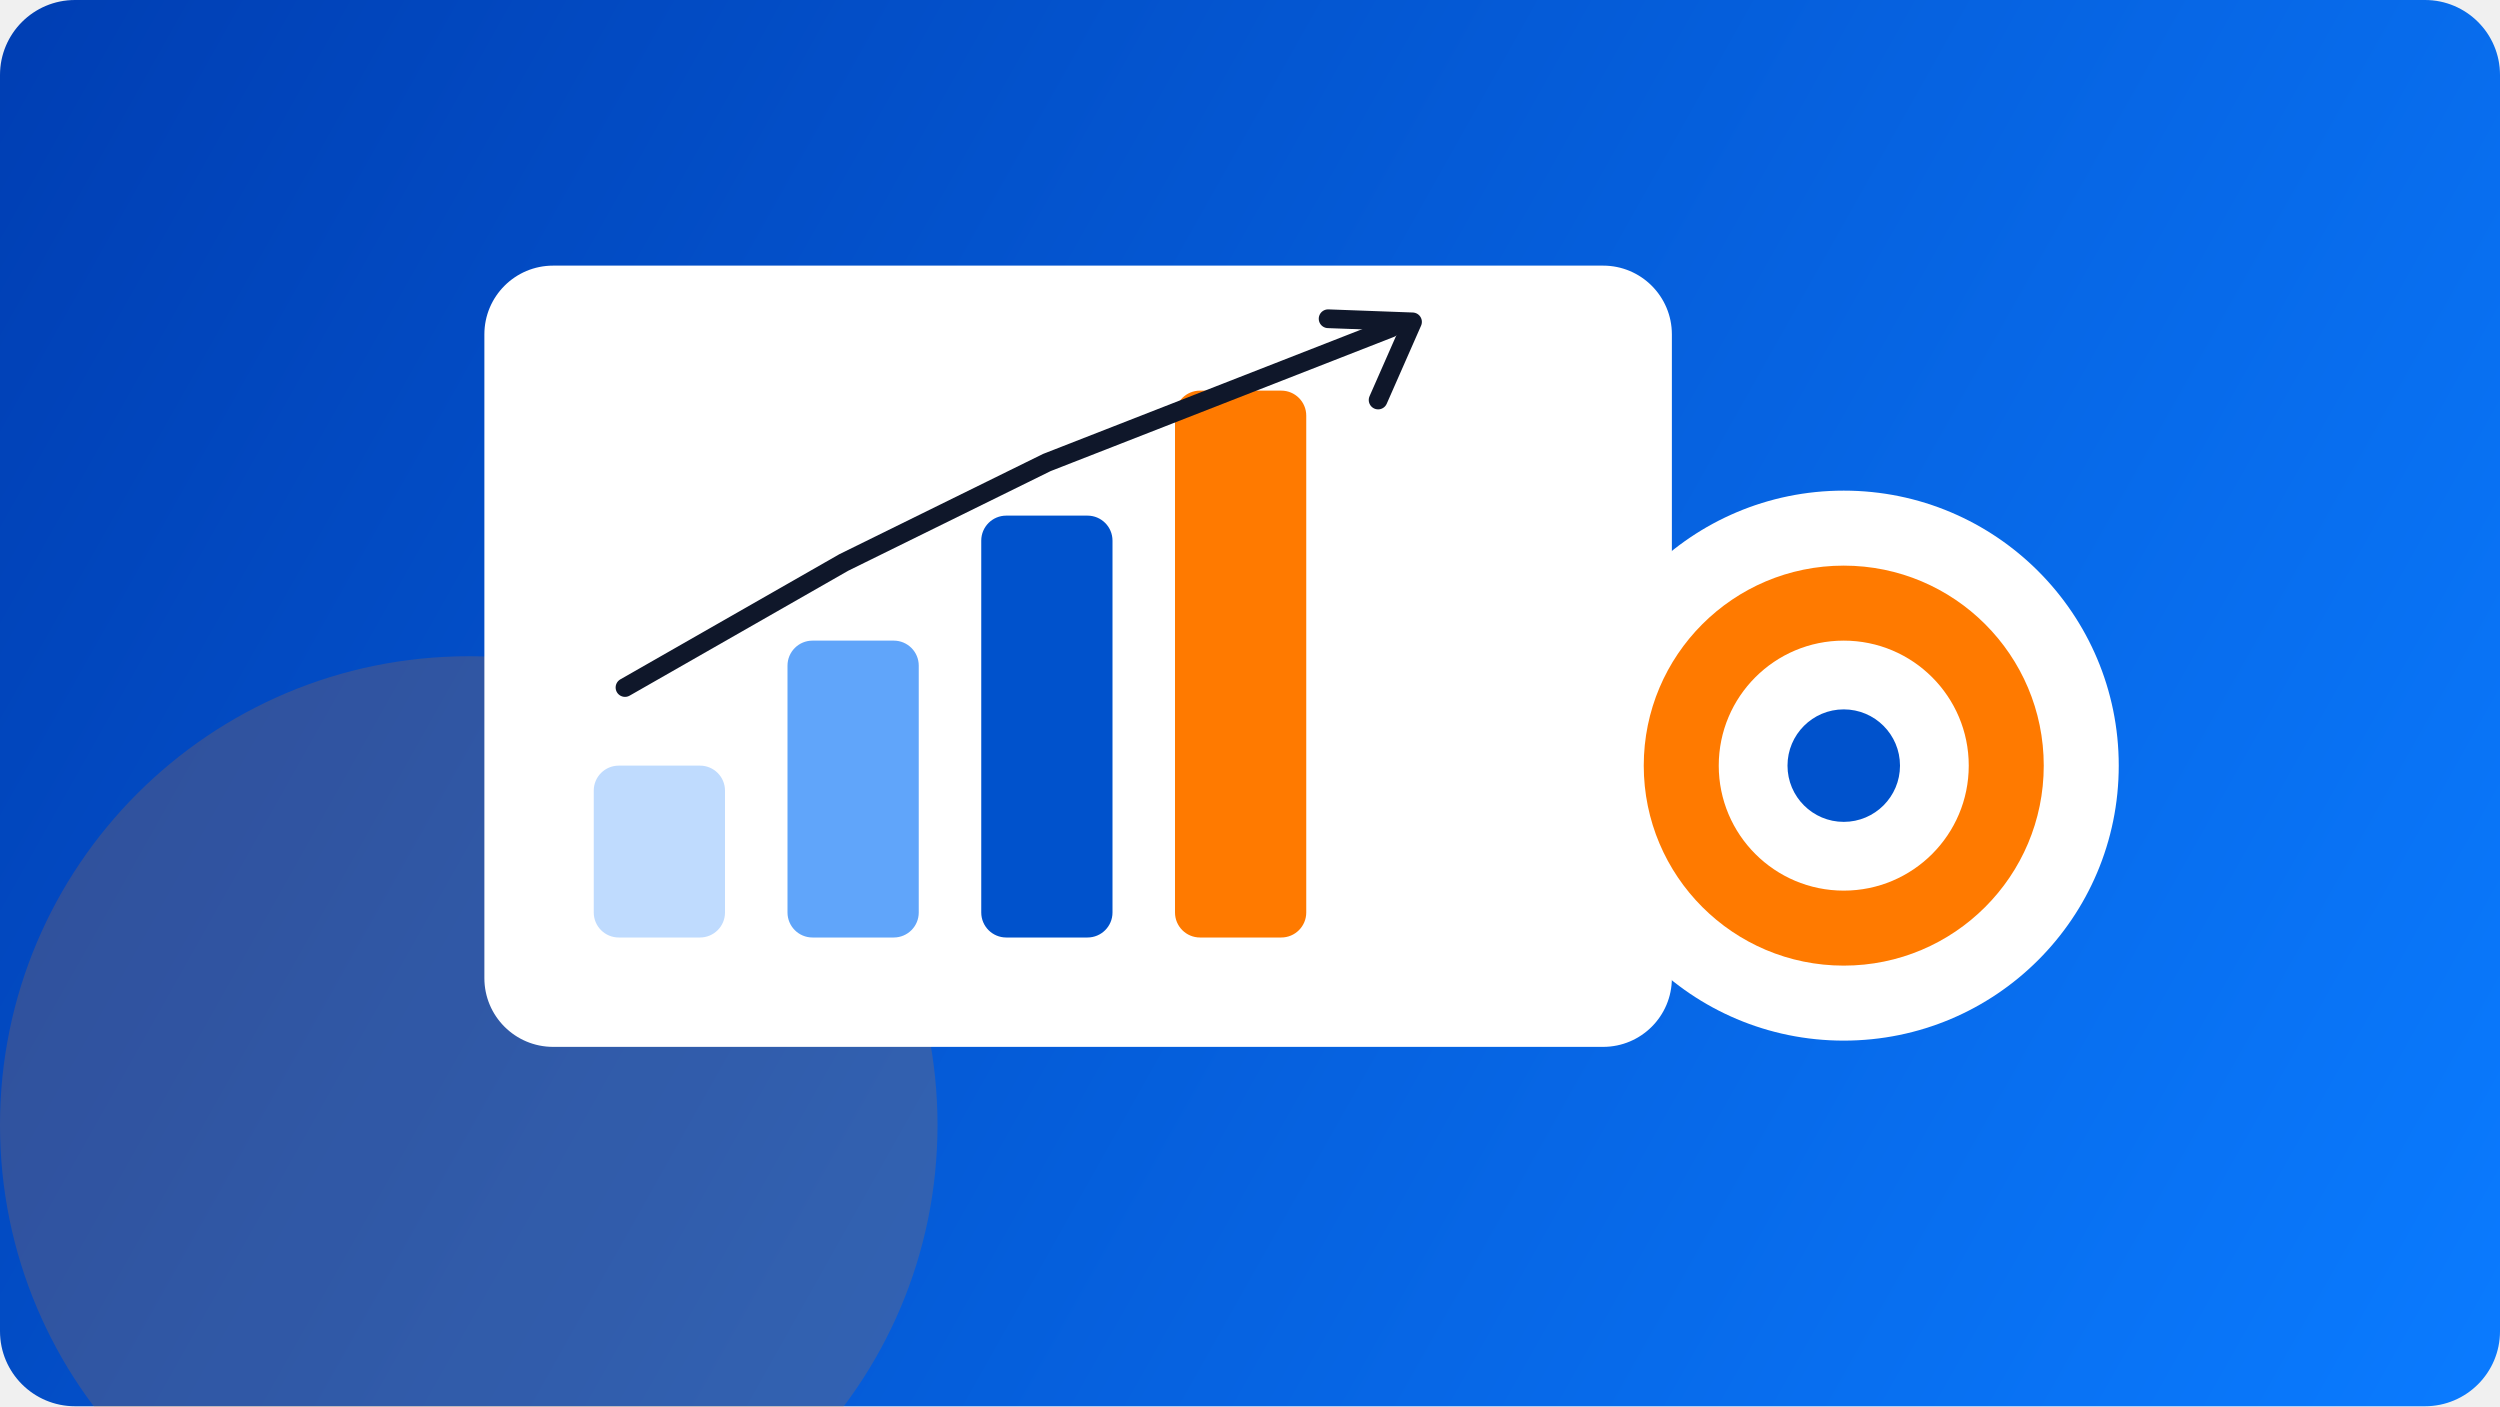
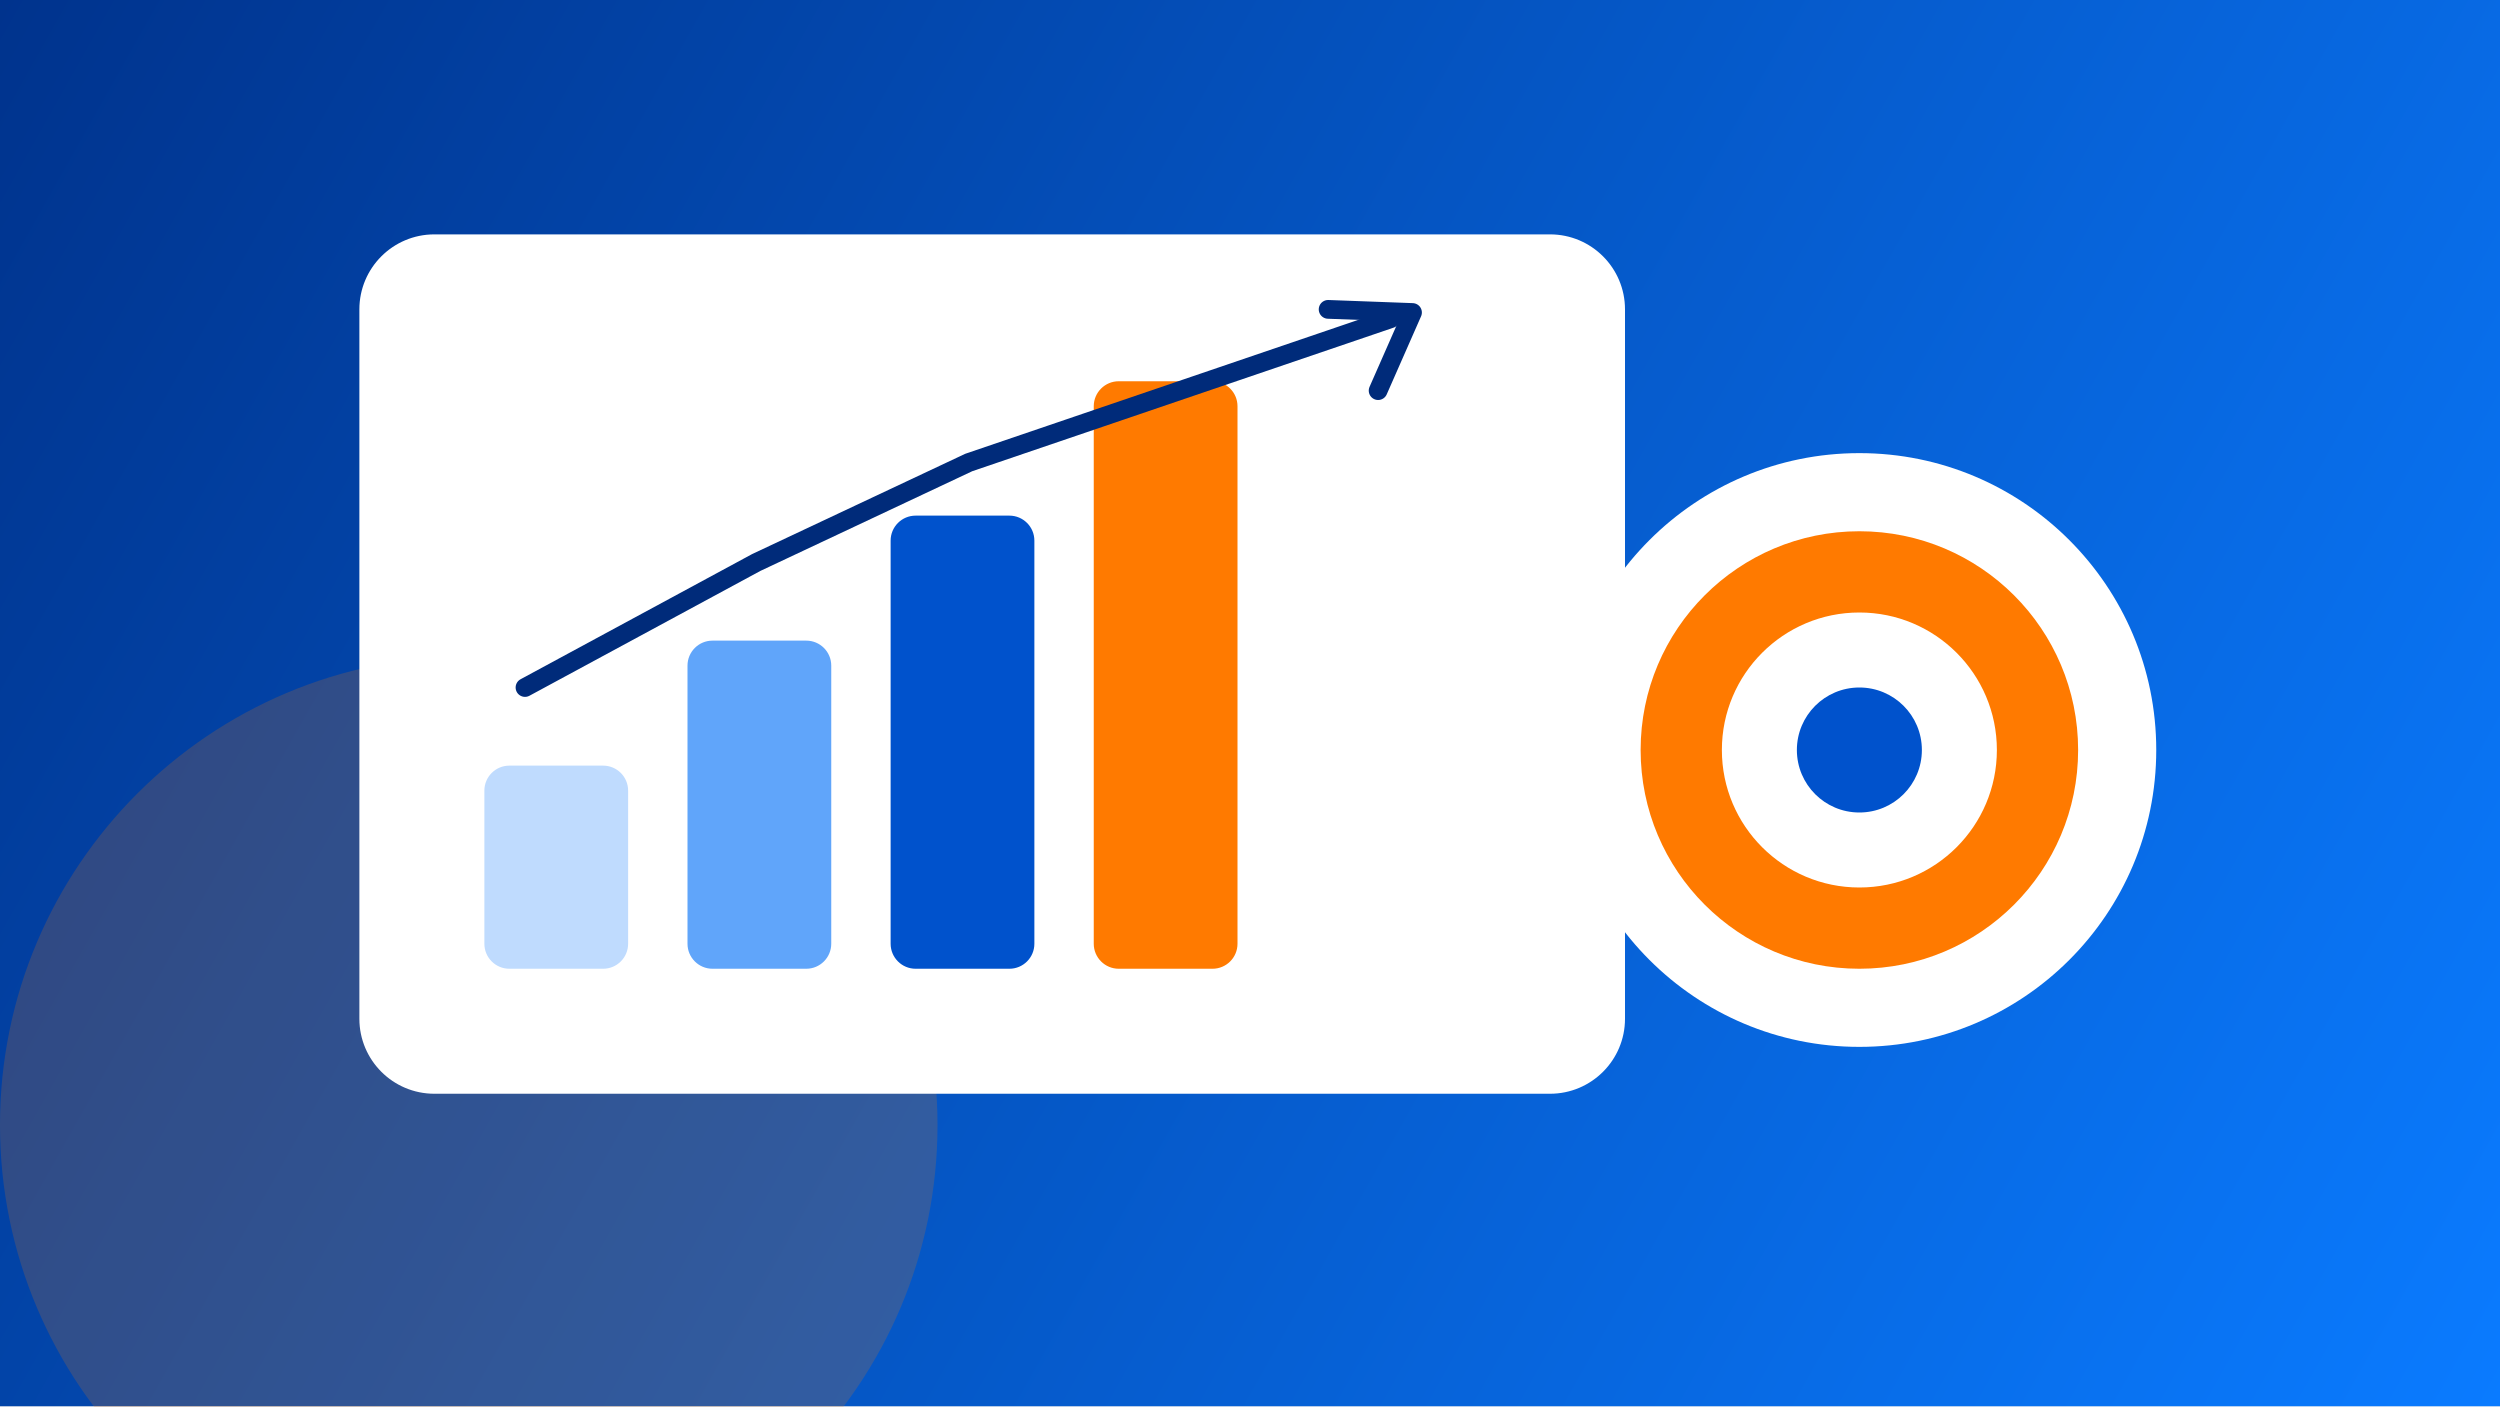
<svg xmlns="http://www.w3.org/2000/svg" viewBox="0 0 800 450" fill="none">
  <defs>
-     <linearGradient id="bg8" x1="0" y1="0" x2="800" y2="450" gradientUnits="userSpaceOnUse">
-       <stop offset="0%" stop-color="#003EB3" />
+     <linearGradient id="cd-bg" x1="0" y1="0" x2="800" y2="450" gradientUnits="userSpaceOnUse">
+       <stop offset="0%" stop-color="#00338D" />
      <stop offset="100%" stop-color="#0A7BFF" />
    </linearGradient>
  </defs>
-   <rect width="800" height="450" rx="24" fill="url(#bg8)" />
+   <rect width="800" height="450" fill="url(#cd-bg)" />
  <circle cx="150" cy="360" r="150" fill="#FF7A00" fill-opacity="0.18" />
-   <rect x="155" y="85" width="380" height="250" rx="22" fill="#FFFFFF" />
-   <rect x="190" y="245" width="42" height="55" rx="8" fill="#BFDBFE" />
-   <rect x="252" y="205" width="42" height="95" rx="8" fill="#60A5FA" />
-   <rect x="314" y="165" width="42" height="135" rx="8" fill="#0052CC" />
-   <rect x="376" y="125" width="42" height="175" rx="8" fill="#FF7A00" />
-   <path d="M200 220L270 180L335 148L445 105" stroke="#0F172A" stroke-width="6" stroke-linecap="round" />
-   <path d="M425 102L452 103L441 128" stroke="#0F172A" stroke-width="6" stroke-linecap="round" stroke-linejoin="round" />
-   <circle cx="590" cy="245" r="88" fill="#FFFFFF" />
-   <circle cx="590" cy="245" r="64" fill="#FF7A00" />
-   <circle cx="590" cy="245" r="40" fill="#FFFFFF" />
-   <circle cx="590" cy="245" r="18" fill="#0052CC" />
+   <rect x="115" y="75" width="405" height="275" rx="24" fill="#FFFFFF" />
+   <rect x="155" y="245" width="46" height="65" rx="8" fill="#BFDBFE" />
+   <rect x="220" y="205" width="46" height="105" rx="8" fill="#60A5FA" />
+   <rect x="285" y="165" width="46" height="145" rx="8" fill="#0052CC" />
+   <rect x="350" y="122" width="46" height="188" rx="8" fill="#FF7A00" />
+   <path d="M168 220L242 180L310 148L445 102" stroke="#002B7A" stroke-width="6" stroke-linecap="round" />
+   <path d="M425 99L452 100L441 125" stroke="#002B7A" stroke-width="6" stroke-linecap="round" stroke-linejoin="round" />
+   <circle cx="595" cy="240" r="95" fill="#FFFFFF" />
+   <circle cx="595" cy="240" r="70" fill="#FF7A00" />
+   <circle cx="595" cy="240" r="44" fill="#FFFFFF" />
+   <circle cx="595" cy="240" r="20" fill="#0052CC" />
</svg>
